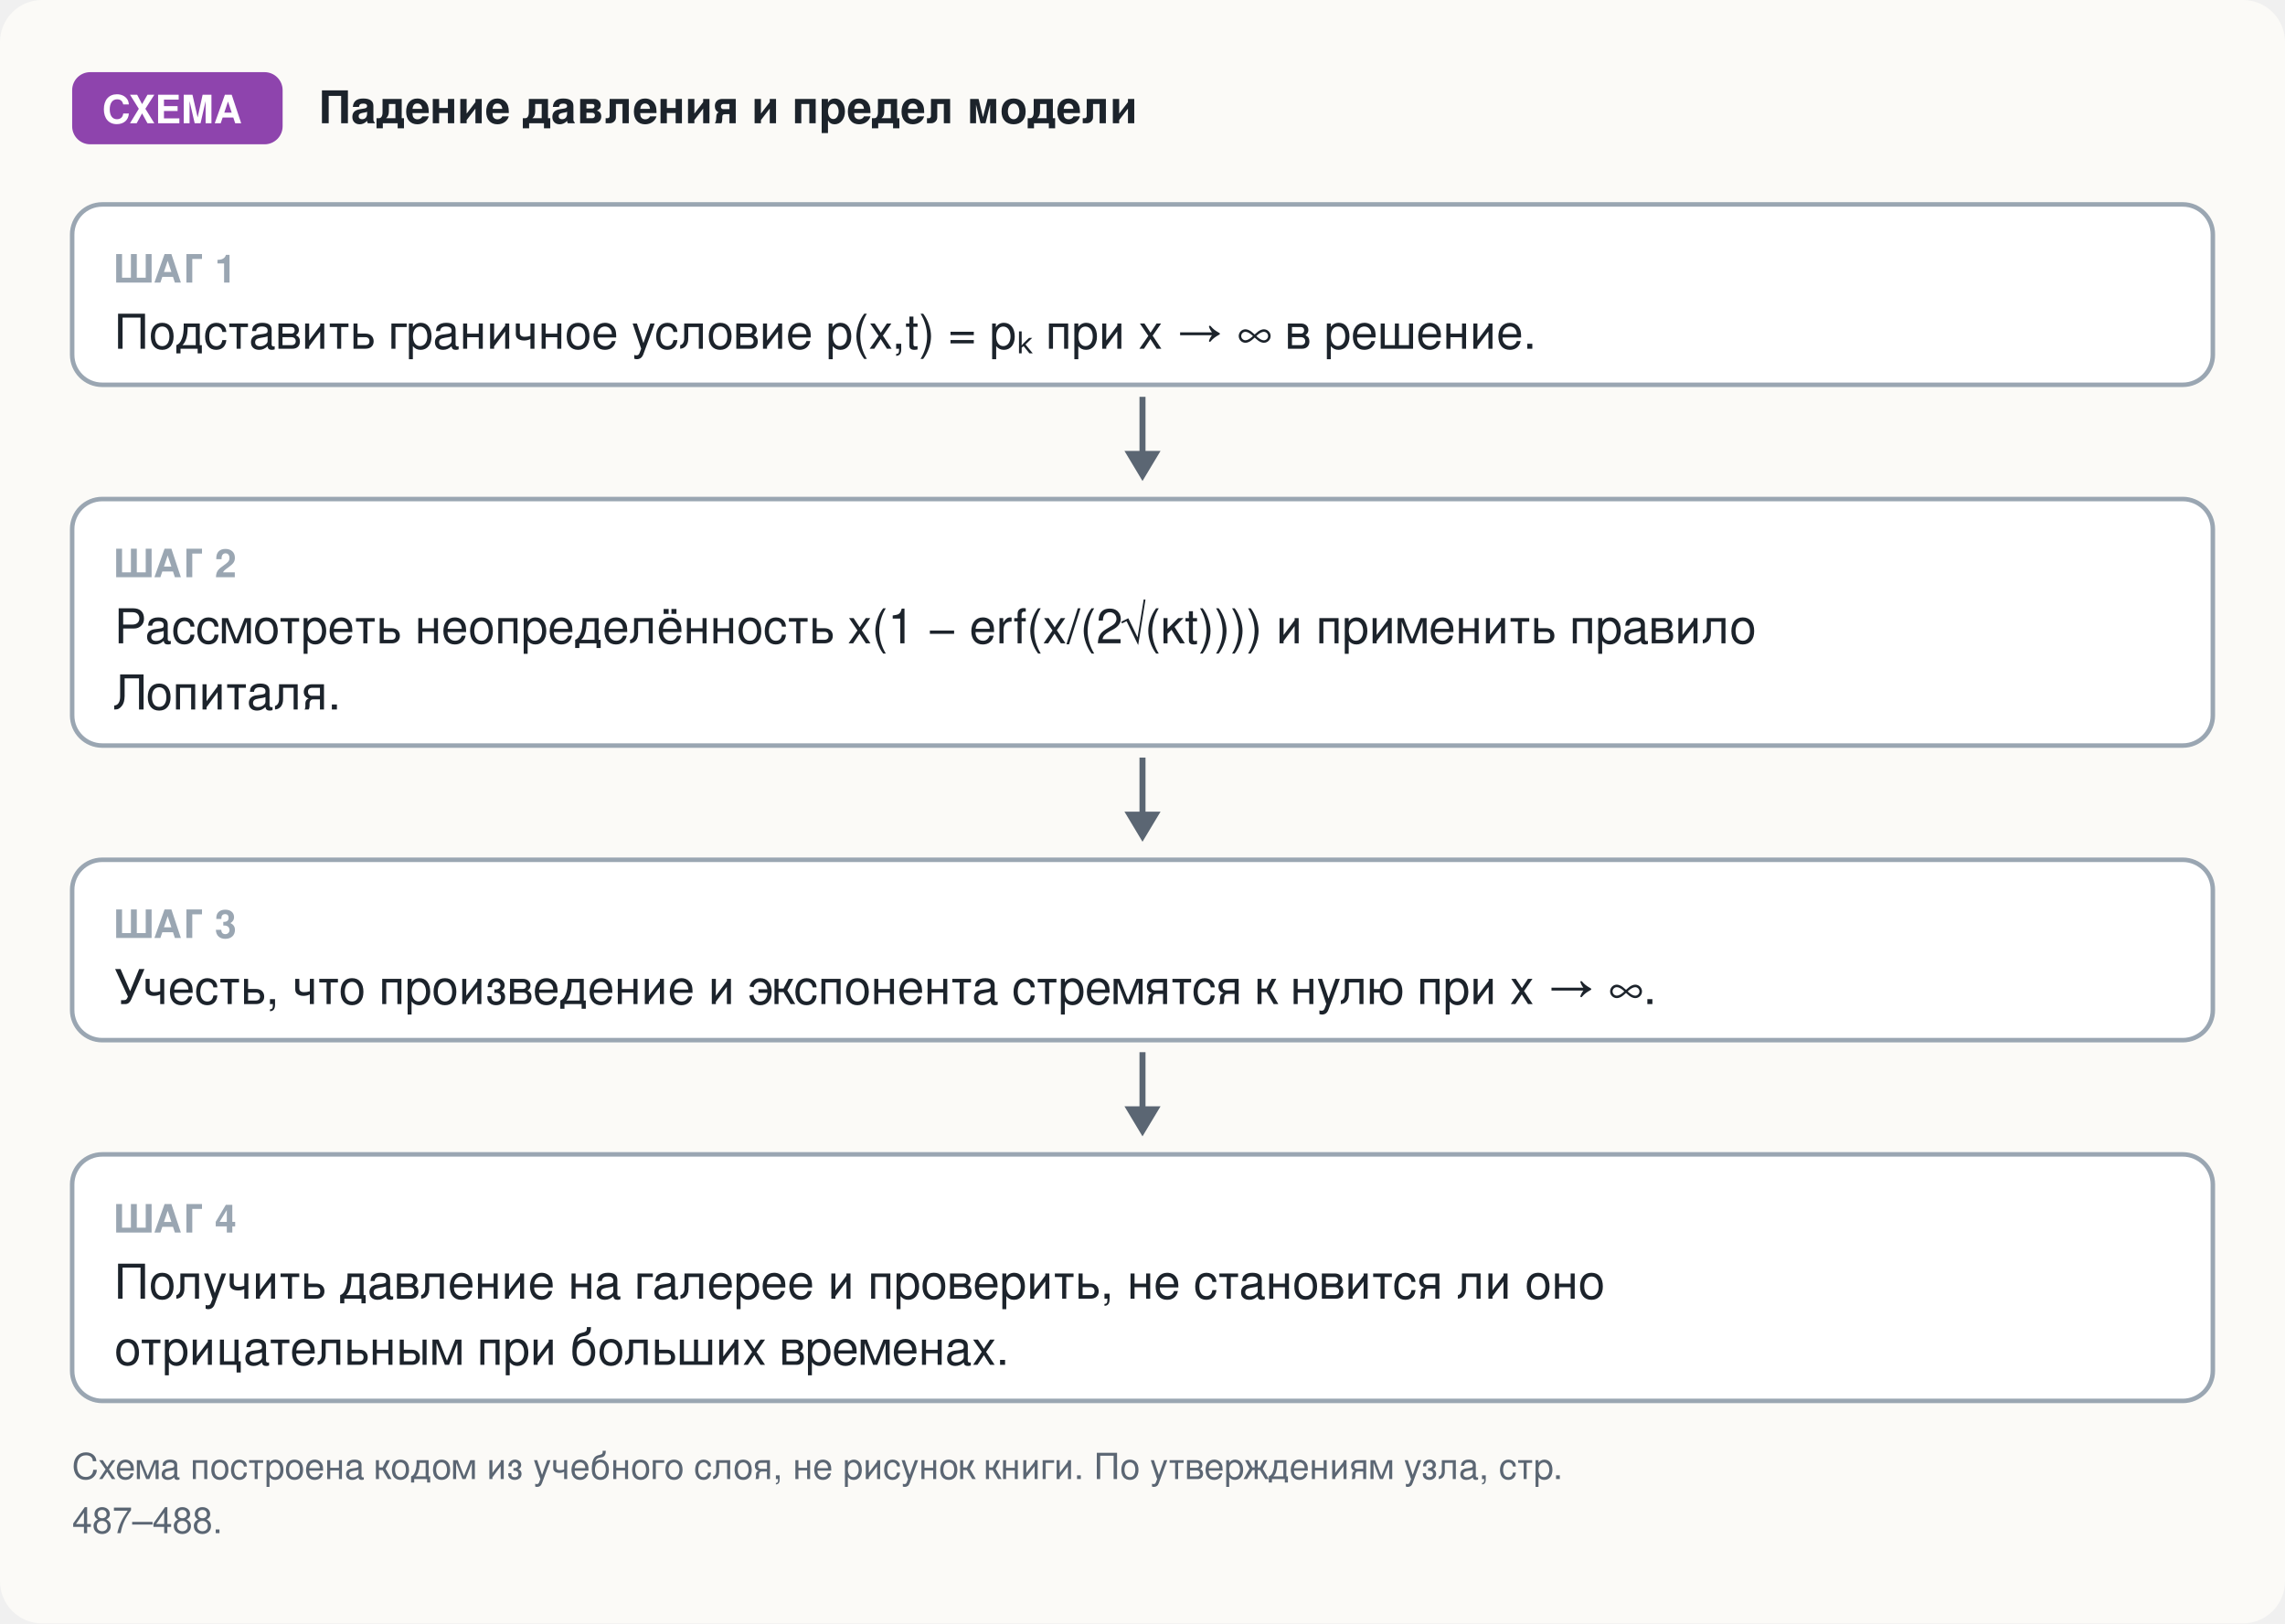
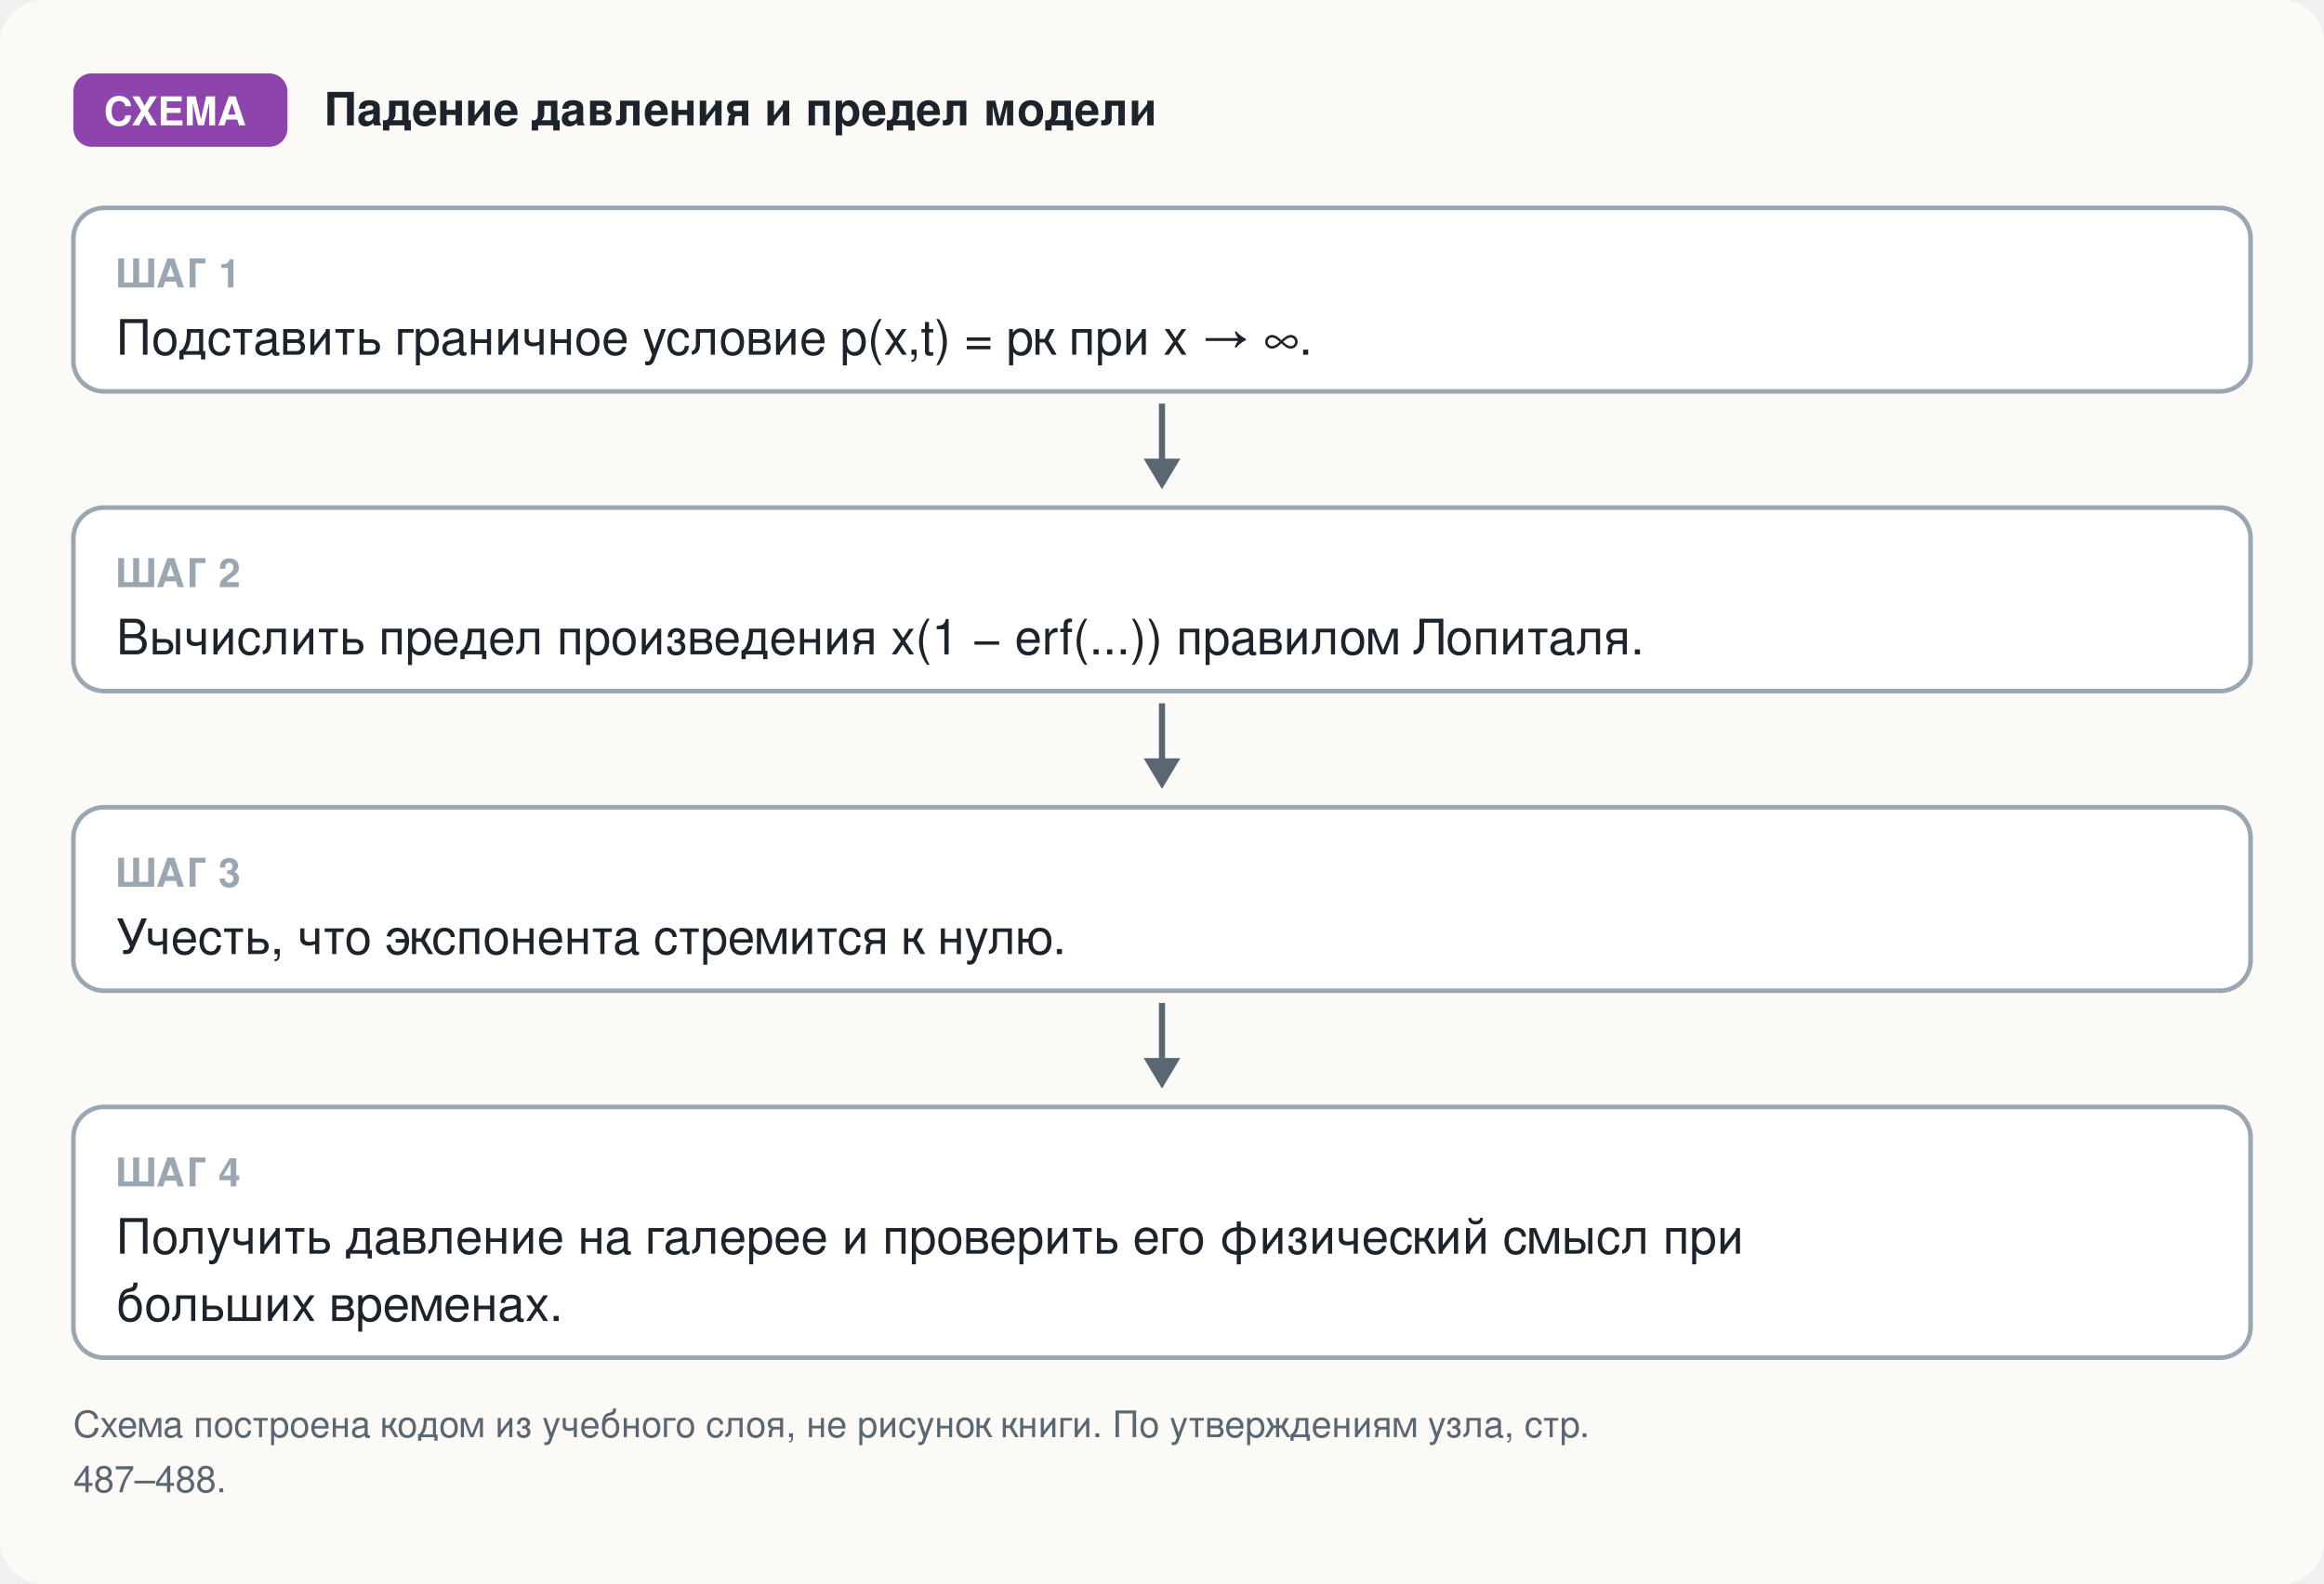
- <svg xmlns="http://www.w3.org/2000/svg" viewBox="0 0 760 540" width="760" height="540" role="img">
-   <rect x="0" y="0" width="760" height="540" rx="14" fill="#FBFAF7" />
+ <svg xmlns="http://www.w3.org/2000/svg" viewBox="0 0 760 518" width="760" height="518" role="img">
+   <rect x="0" y="0" width="760" height="518" rx="14" fill="#FBFAF7" />
  <rect x="24" y="24" width="70" height="24" rx="6" fill="#8E44AD" />
  <text x="34" y="41" font-size="13" font-weight="700" fill="#fff" font-family="Segoe UI, -apple-system, Helvetica, Arial, sans-serif">СХЕМА</text>
  <text x="106" y="41" font-size="15" font-weight="700" fill="#1C232B" font-family="Segoe UI, -apple-system, Helvetica, Arial, sans-serif">Падение давления и предел модели</text>
  <rect x="24" y="68" width="712" height="60" rx="10" fill="#FFFFFF" stroke="#9AA6B2" stroke-width="1.5" />
  <text x="38" y="94" font-size="13" font-weight="700" fill="#9AA6B2" text-anchor="start" font-family="Segoe UI, -apple-system, Helvetica, Arial, sans-serif">ШАГ 1</text>
-   <text x="38" y="116" font-size="16" font-weight="400" fill="#1C232B" text-anchor="start" font-family="Segoe UI, -apple-system, Helvetica, Arial, sans-serif">Подставить граничное условие p(x,t) = pₖ при x → ∞ в решение.</text>
+   <text x="38" y="116" font-size="16" font-weight="400" fill="#1C232B" text-anchor="start" font-family="Segoe UI, -apple-system, Helvetica, Arial, sans-serif">Подставить граничное условие p(x,t) = pк при x → ∞.</text>
  <line x1="380.0" y1="132" x2="380.0" y2="154" stroke="#5B6673" stroke-width="2" />
  <polygon points="374.0,150 386.0,150 380.0,160" fill="#5B6673" />
-   <rect x="24" y="166" width="712" height="82" rx="10" fill="#FFFFFF" stroke="#9AA6B2" stroke-width="1.5" />
+   <rect x="24" y="166" width="712" height="60" rx="10" fill="#FFFFFF" stroke="#9AA6B2" stroke-width="1.5" />
  <text x="38" y="192" font-size="13" font-weight="700" fill="#9AA6B2" text-anchor="start" font-family="Segoe UI, -apple-system, Helvetica, Arial, sans-serif">ШАГ 2</text>
-   <text x="38" y="214" font-size="16" font-weight="400" fill="#1C232B" text-anchor="start" font-family="Segoe UI, -apple-system, Helvetica, Arial, sans-serif">Рассмотреть неопределённость x(1 − erf(x/(2√(κt)))) и применить правило</text>
-   <text x="38" y="236" font-size="16" font-weight="400" fill="#1C232B" text-anchor="start" font-family="Segoe UI, -apple-system, Helvetica, Arial, sans-serif">Лопиталя.</text>
-   <line x1="380.0" y1="252" x2="380.0" y2="274" stroke="#5B6673" stroke-width="2" />
-   <polygon points="374.0,270 386.0,270 380.0,280" fill="#5B6673" />
-   <rect x="24" y="286" width="712" height="60" rx="10" fill="#FFFFFF" stroke="#9AA6B2" stroke-width="1.5" />
-   <text x="38" y="312" font-size="13" font-weight="700" fill="#9AA6B2" text-anchor="start" font-family="Segoe UI, -apple-system, Helvetica, Arial, sans-serif">ШАГ 3</text>
-   <text x="38" y="334" font-size="16" font-weight="400" fill="#1C232B" text-anchor="start" font-family="Segoe UI, -apple-system, Helvetica, Arial, sans-serif">Учесть, что произведение и экспонента стремятся к нулю при x → ∞.</text>
-   <line x1="380.0" y1="350" x2="380.0" y2="372" stroke="#5B6673" stroke-width="2" />
-   <polygon points="374.0,368 386.0,368 380.0,378" fill="#5B6673" />
-   <rect x="24" y="384" width="712" height="82" rx="10" fill="#FFFFFF" stroke="#9AA6B2" stroke-width="1.5" />
-   <text x="38" y="410" font-size="13" font-weight="700" fill="#9AA6B2" text-anchor="start" font-family="Segoe UI, -apple-system, Helvetica, Arial, sans-serif">ШАГ 4</text>
-   <text x="38" y="432" font-size="16" font-weight="400" fill="#1C232B" text-anchor="start" font-family="Segoe UI, -apple-system, Helvetica, Arial, sans-serif">Получить давление на галерее и проверить, не становится ли оно</text>
-   <text x="38" y="454" font-size="16" font-weight="400" fill="#1C232B" text-anchor="start" font-family="Segoe UI, -apple-system, Helvetica, Arial, sans-serif">отрицательным при больших временах.</text>
-   <text x="24" y="492" font-size="12" font-weight="400" fill="#5B6673" text-anchor="start" font-family="Segoe UI, -apple-system, Helvetica, Arial, sans-serif">Схема построена кодом из учебного слоя, не рисунок книги. По утверждениям узла, стр.</text>
-   <text x="24" y="510" font-size="12" font-weight="400" fill="#5B6673" text-anchor="start" font-family="Segoe UI, -apple-system, Helvetica, Arial, sans-serif">487–488.</text>
+   <text x="38" y="214" font-size="16" font-weight="400" fill="#1C232B" text-anchor="start" font-family="Segoe UI, -apple-system, Helvetica, Arial, sans-serif">Вычислить предел произведения x(1 − erf(...)) правилом Лопиталя.</text>
+   <line x1="380.0" y1="230" x2="380.0" y2="252" stroke="#5B6673" stroke-width="2" />
+   <polygon points="374.0,248 386.0,248 380.0,258" fill="#5B6673" />
+   <rect x="24" y="264" width="712" height="60" rx="10" fill="#FFFFFF" stroke="#9AA6B2" stroke-width="1.5" />
+   <text x="38" y="290" font-size="13" font-weight="700" fill="#9AA6B2" text-anchor="start" font-family="Segoe UI, -apple-system, Helvetica, Arial, sans-serif">ШАГ 3</text>
+   <text x="38" y="312" font-size="16" font-weight="400" fill="#1C232B" text-anchor="start" font-family="Segoe UI, -apple-system, Helvetica, Arial, sans-serif">Учесть, что экспонента стремится к нулю.</text>
+   <line x1="380.0" y1="328" x2="380.0" y2="350" stroke="#5B6673" stroke-width="2" />
+   <polygon points="374.0,346 386.0,346 380.0,356" fill="#5B6673" />
+   <rect x="24" y="362" width="712" height="82" rx="10" fill="#FFFFFF" stroke="#9AA6B2" stroke-width="1.5" />
+   <text x="38" y="388" font-size="13" font-weight="700" fill="#9AA6B2" text-anchor="start" font-family="Segoe UI, -apple-system, Helvetica, Arial, sans-serif">ШАГ 4</text>
+   <text x="38" y="410" font-size="16" font-weight="400" fill="#1C232B" text-anchor="start" font-family="Segoe UI, -apple-system, Helvetica, Arial, sans-serif">Получить давление на галерее и проверить его физический смысл при</text>
+   <text x="38" y="432" font-size="16" font-weight="400" fill="#1C232B" text-anchor="start" font-family="Segoe UI, -apple-system, Helvetica, Arial, sans-serif">больших временах.</text>
+   <text x="24" y="470" font-size="12" font-weight="400" fill="#5B6673" text-anchor="start" font-family="Segoe UI, -apple-system, Helvetica, Arial, sans-serif">Схема построена кодом из учебного слоя, не рисунок книги. По утверждениям узла, стр.</text>
+   <text x="24" y="488" font-size="12" font-weight="400" fill="#5B6673" text-anchor="start" font-family="Segoe UI, -apple-system, Helvetica, Arial, sans-serif">487–488.</text>
</svg>
